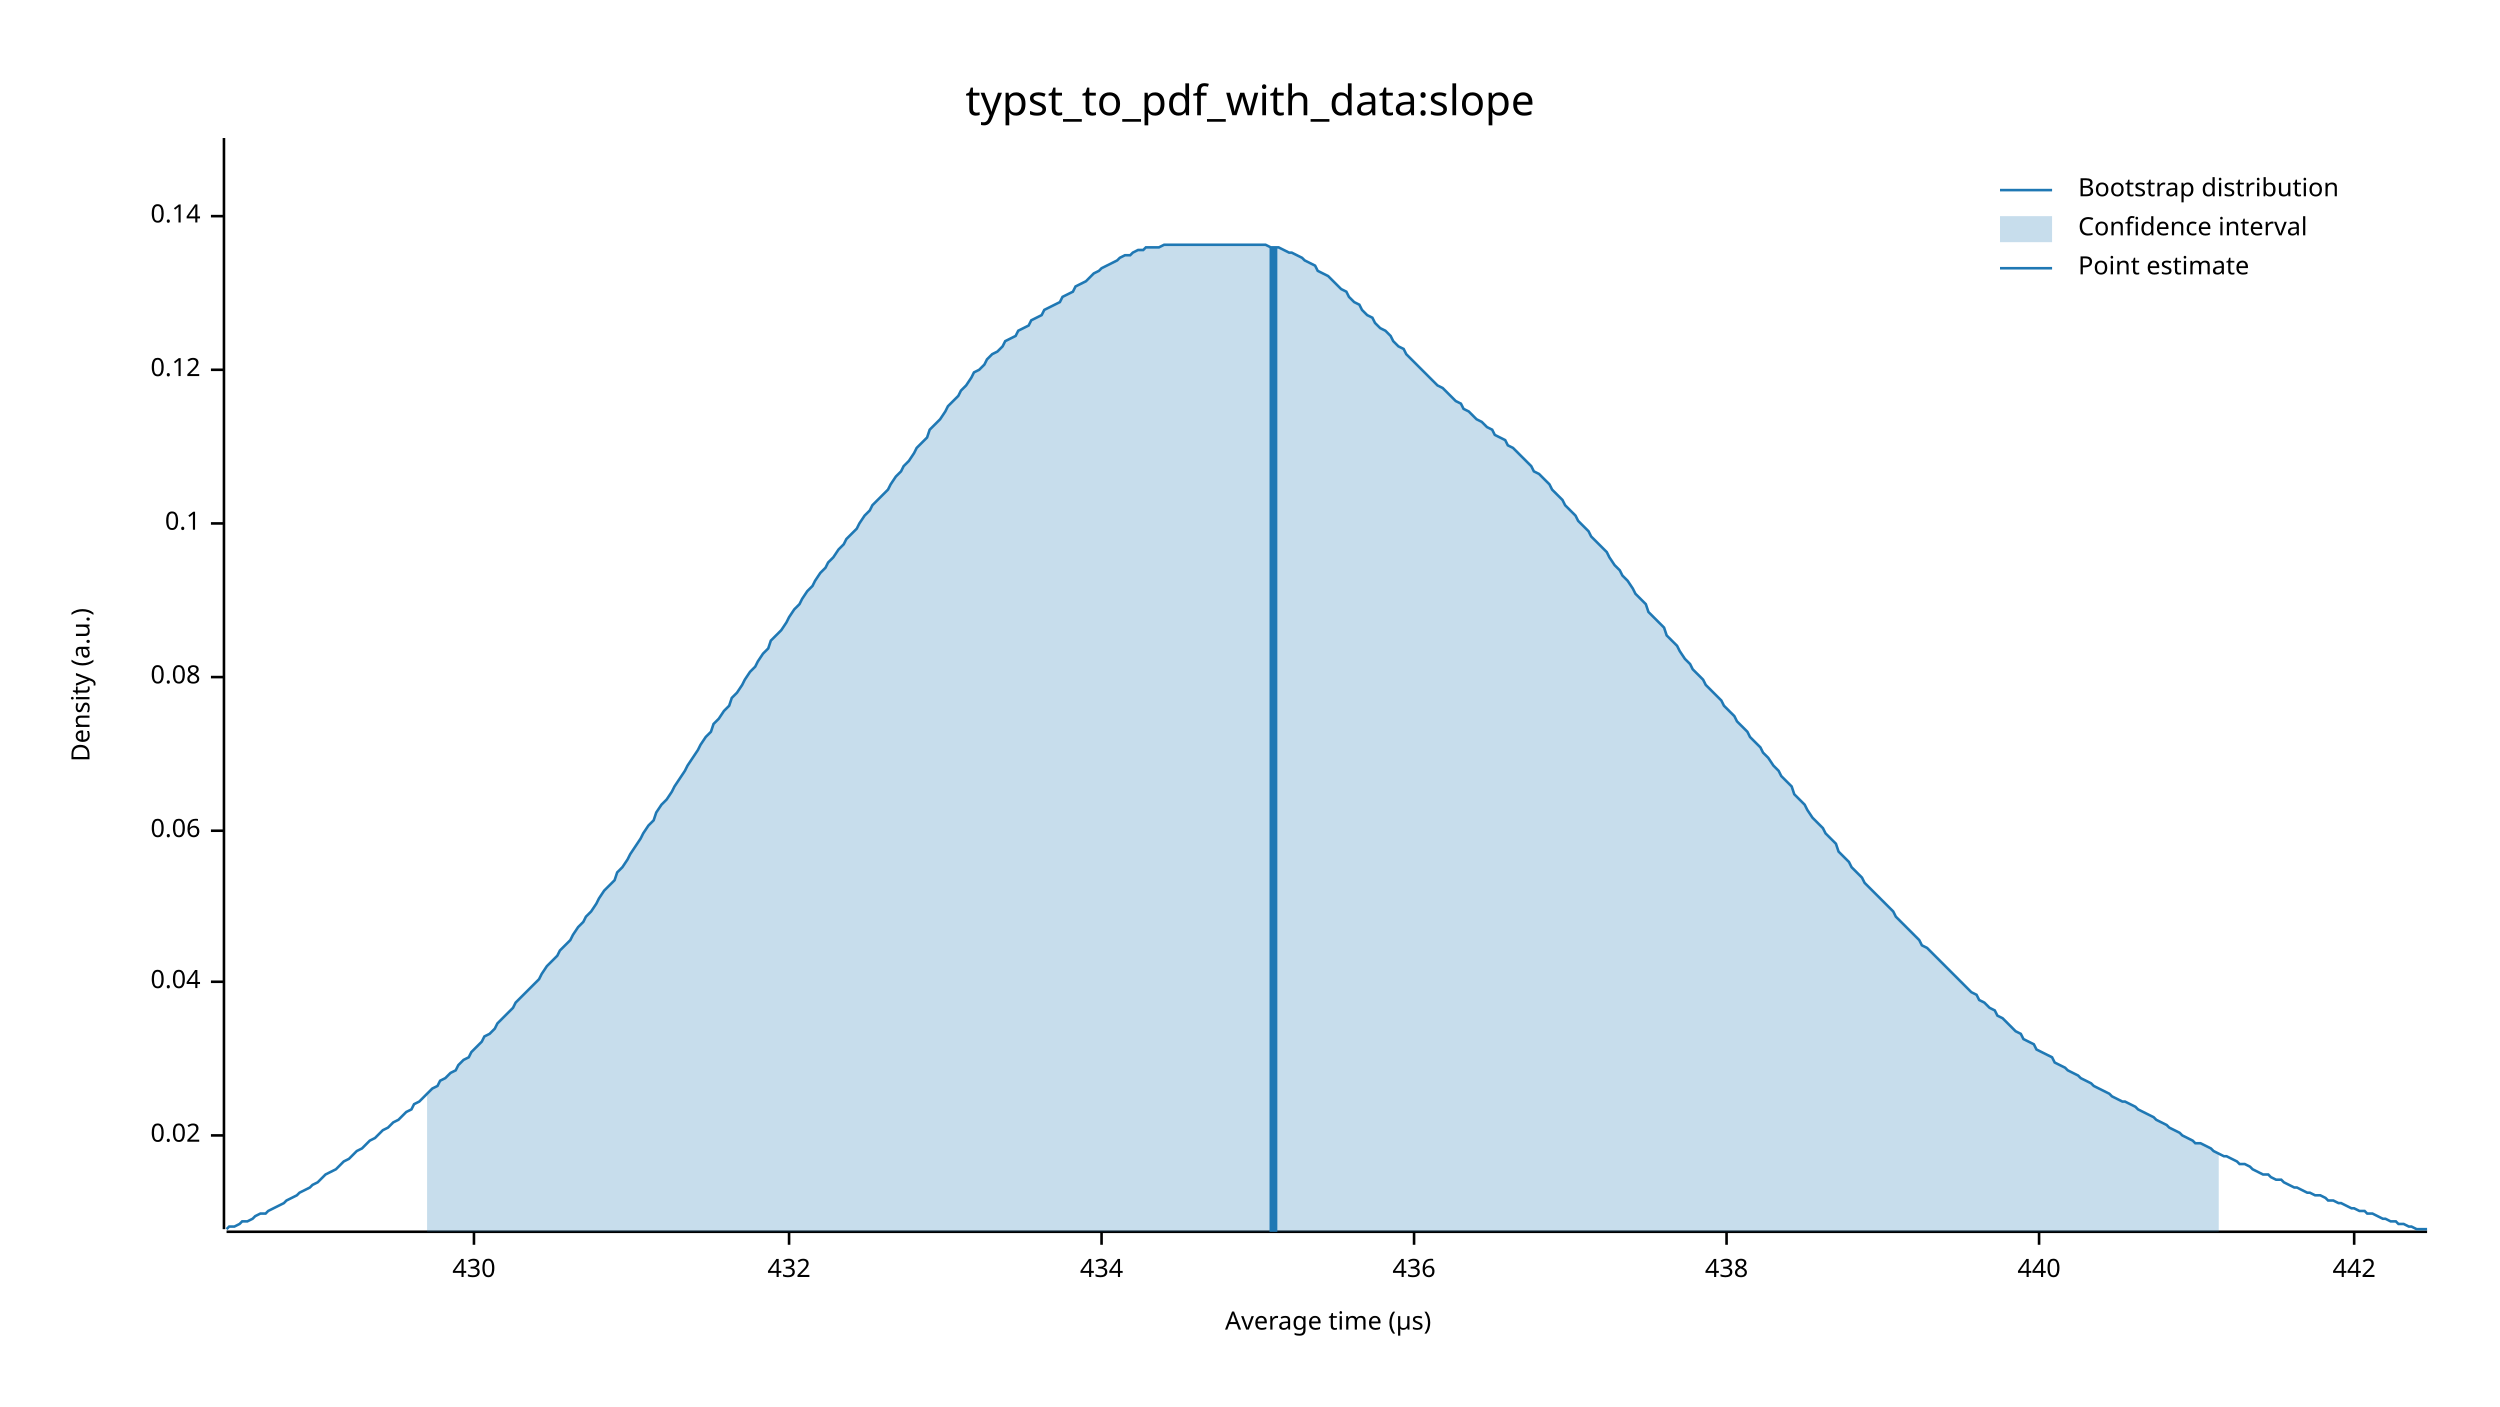
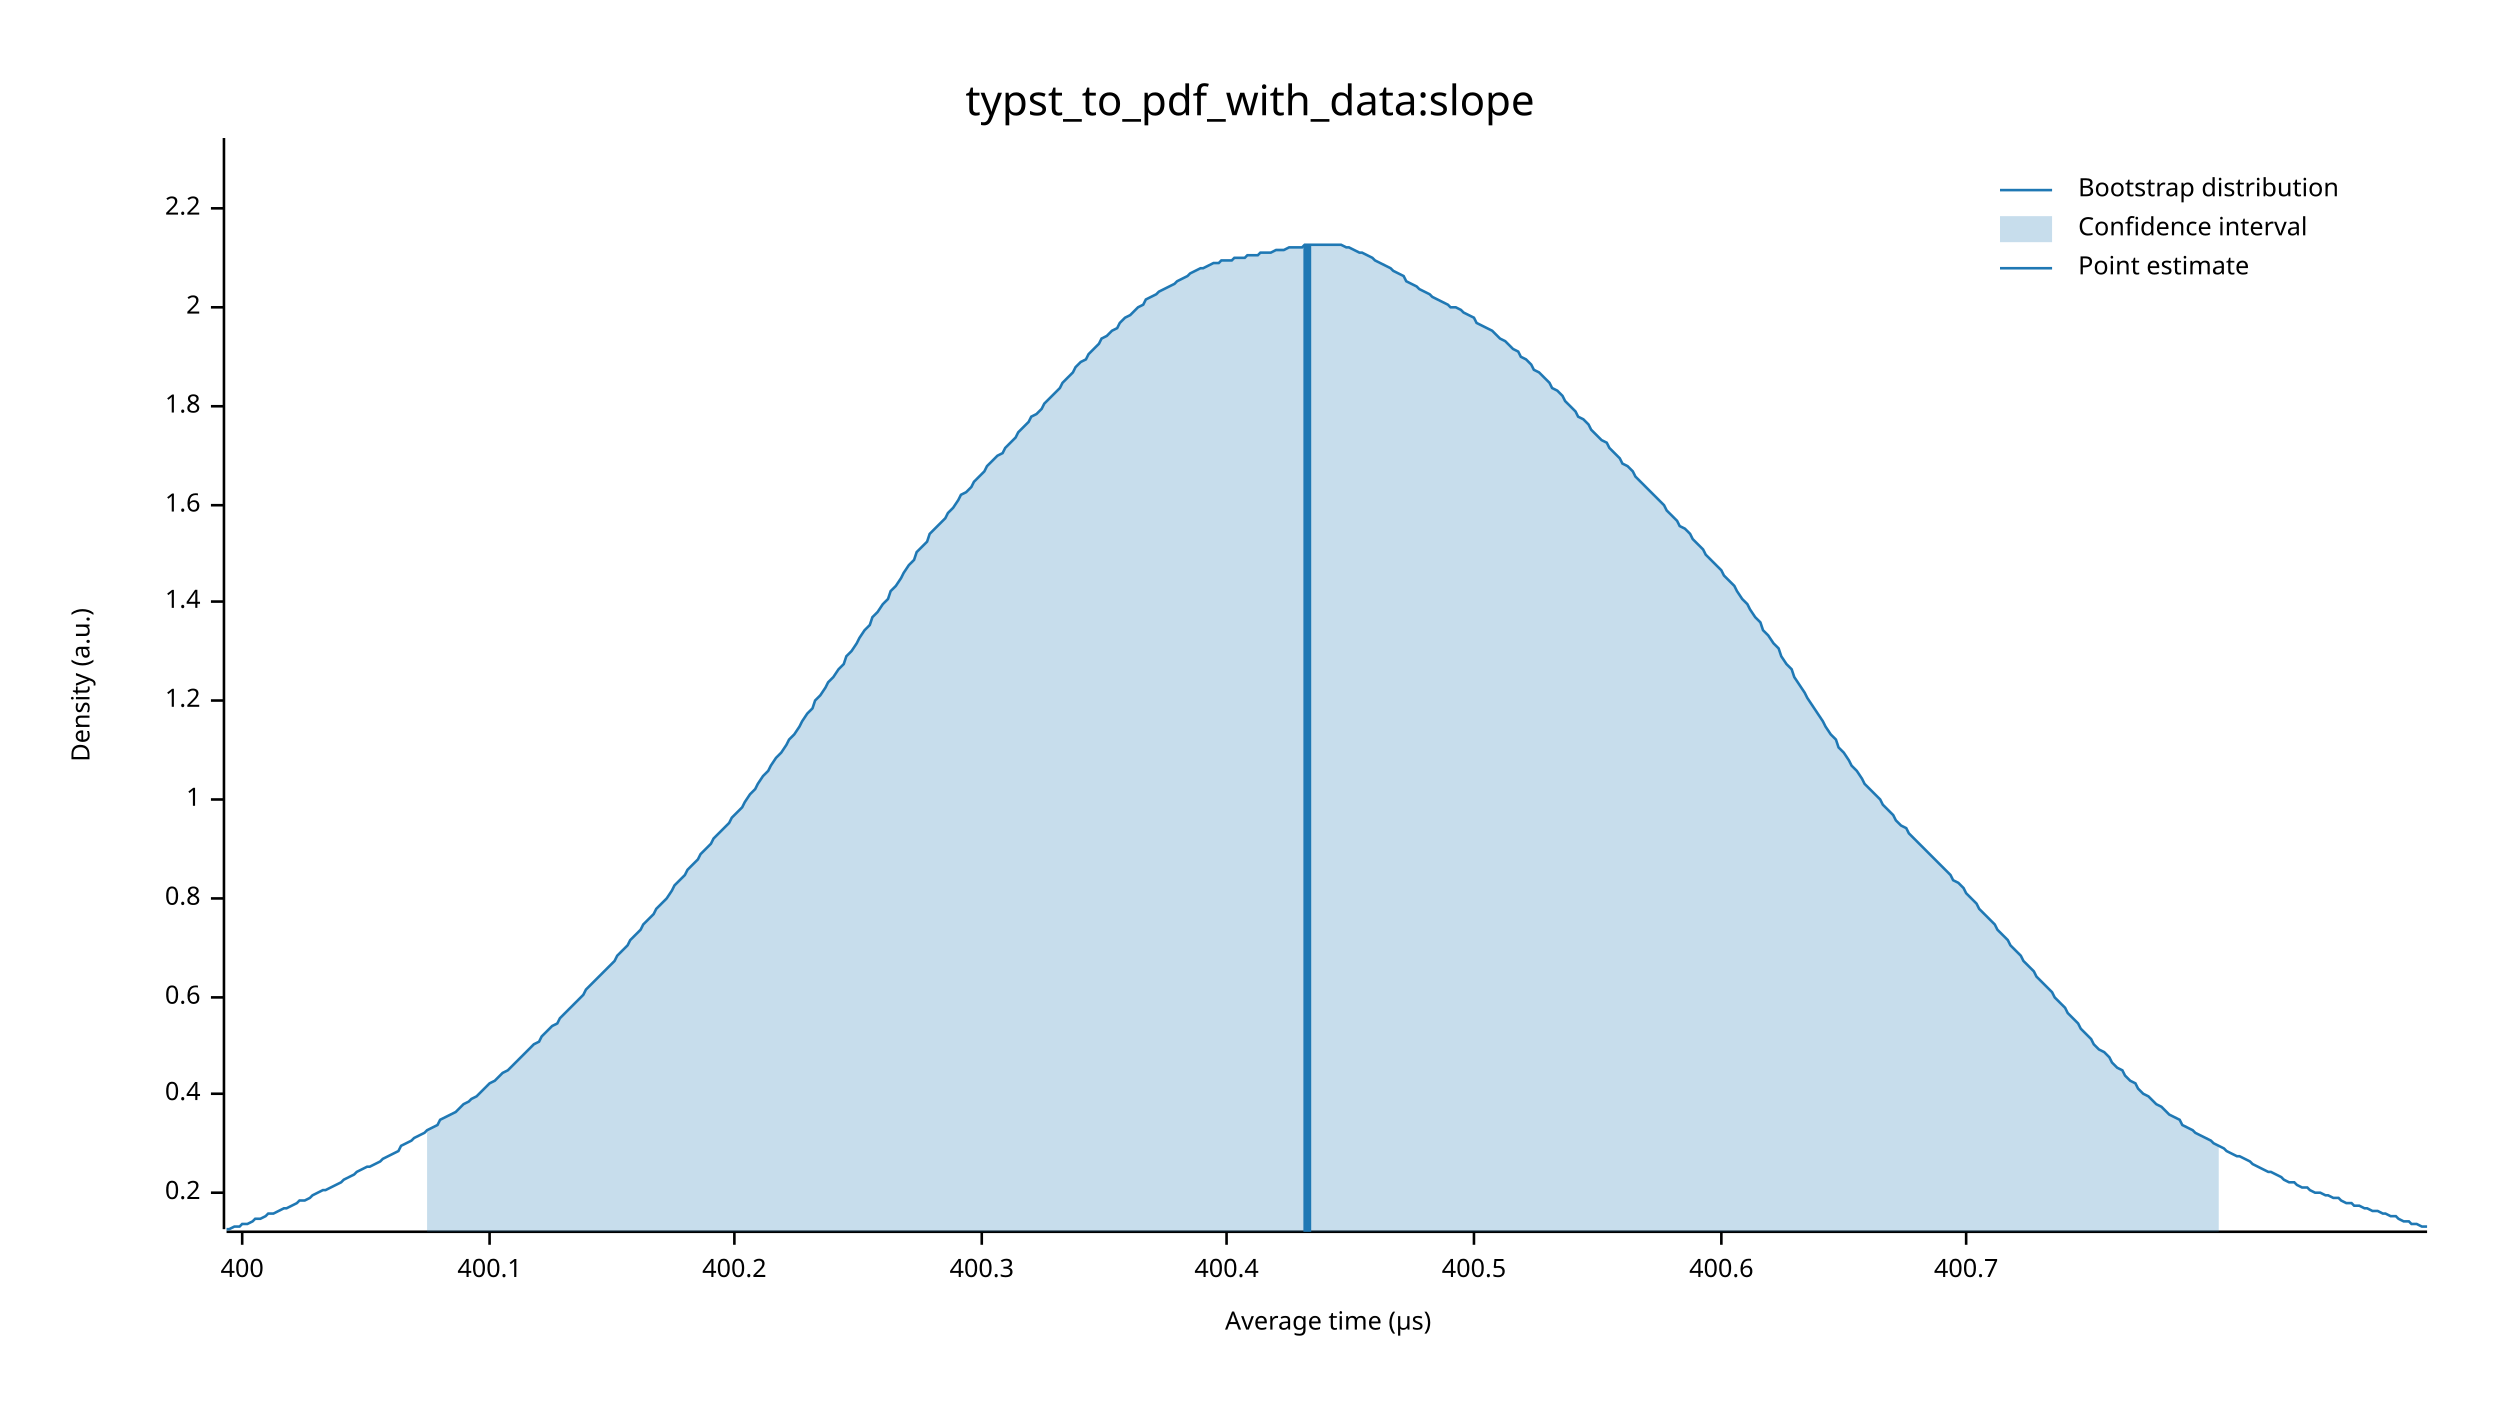
<svg xmlns="http://www.w3.org/2000/svg" width="960" height="540" viewBox="0 0 960 540">
  <text x="480" y="32" dy="0.76em" text-anchor="middle" font-family="sans-serif" font-size="16.129" opacity="1" fill="#000000">
typst_to_pdf_with_data:slope
</text>
  <text x="27" y="263" dy="0.76em" text-anchor="middle" font-family="sans-serif" font-size="9.677" opacity="1" fill="#000000" transform="rotate(270, 27, 263)">
Density (a.u.)
</text>
  <text x="510" y="513" dy="-0.5ex" text-anchor="middle" font-family="sans-serif" font-size="9.677" opacity="1" fill="#000000">
Average time (µs)
</text>
  <polyline fill="none" opacity="1" stroke="#000000" stroke-width="1" points="86,53 86,472 " />
-   <text x="77" y="436" dy="0.5ex" text-anchor="end" font-family="sans-serif" font-size="9.677" opacity="1" fill="#000000">
- 0.02
+   <text x="77" y="458" dy="0.5ex" text-anchor="end" font-family="sans-serif" font-size="9.677" opacity="1" fill="#000000">
+ 0.2
</text>
-   <polyline fill="none" opacity="1" stroke="#000000" stroke-width="1" points="81,436 86,436 " />
-   <text x="77" y="377" dy="0.5ex" text-anchor="end" font-family="sans-serif" font-size="9.677" opacity="1" fill="#000000">
- 0.04
+   <polyline fill="none" opacity="1" stroke="#000000" stroke-width="1" points="81,458 86,458 " />
+   <text x="77" y="420" dy="0.5ex" text-anchor="end" font-family="sans-serif" font-size="9.677" opacity="1" fill="#000000">
+ 0.4
</text>
-   <polyline fill="none" opacity="1" stroke="#000000" stroke-width="1" points="81,377 86,377 " />
-   <text x="77" y="319" dy="0.5ex" text-anchor="end" font-family="sans-serif" font-size="9.677" opacity="1" fill="#000000">
- 0.06
+   <polyline fill="none" opacity="1" stroke="#000000" stroke-width="1" points="81,420 86,420 " />
+   <text x="77" y="383" dy="0.5ex" text-anchor="end" font-family="sans-serif" font-size="9.677" opacity="1" fill="#000000">
+ 0.6
</text>
-   <polyline fill="none" opacity="1" stroke="#000000" stroke-width="1" points="81,319 86,319 " />
-   <text x="77" y="260" dy="0.5ex" text-anchor="end" font-family="sans-serif" font-size="9.677" opacity="1" fill="#000000">
- 0.08
+   <polyline fill="none" opacity="1" stroke="#000000" stroke-width="1" points="81,383 86,383 " />
+   <text x="77" y="345" dy="0.5ex" text-anchor="end" font-family="sans-serif" font-size="9.677" opacity="1" fill="#000000">
+ 0.8
</text>
-   <polyline fill="none" opacity="1" stroke="#000000" stroke-width="1" points="81,260 86,260 " />
-   <text x="77" y="201" dy="0.5ex" text-anchor="end" font-family="sans-serif" font-size="9.677" opacity="1" fill="#000000">
- 0.1
+   <polyline fill="none" opacity="1" stroke="#000000" stroke-width="1" points="81,345 86,345 " />
+   <text x="77" y="307" dy="0.5ex" text-anchor="end" font-family="sans-serif" font-size="9.677" opacity="1" fill="#000000">
+ 1
</text>
-   <polyline fill="none" opacity="1" stroke="#000000" stroke-width="1" points="81,201 86,201 " />
-   <text x="77" y="142" dy="0.5ex" text-anchor="end" font-family="sans-serif" font-size="9.677" opacity="1" fill="#000000">
- 0.12
+   <polyline fill="none" opacity="1" stroke="#000000" stroke-width="1" points="81,307 86,307 " />
+   <text x="77" y="269" dy="0.5ex" text-anchor="end" font-family="sans-serif" font-size="9.677" opacity="1" fill="#000000">
+ 1.2
</text>
-   <polyline fill="none" opacity="1" stroke="#000000" stroke-width="1" points="81,142 86,142 " />
-   <text x="77" y="83" dy="0.5ex" text-anchor="end" font-family="sans-serif" font-size="9.677" opacity="1" fill="#000000">
- 0.14
+   <polyline fill="none" opacity="1" stroke="#000000" stroke-width="1" points="81,269 86,269 " />
+   <text x="77" y="231" dy="0.5ex" text-anchor="end" font-family="sans-serif" font-size="9.677" opacity="1" fill="#000000">
+ 1.4
</text>
-   <polyline fill="none" opacity="1" stroke="#000000" stroke-width="1" points="81,83 86,83 " />
+   <polyline fill="none" opacity="1" stroke="#000000" stroke-width="1" points="81,231 86,231 " />
+   <text x="77" y="194" dy="0.5ex" text-anchor="end" font-family="sans-serif" font-size="9.677" opacity="1" fill="#000000">
+ 1.6
+ </text>
+   <polyline fill="none" opacity="1" stroke="#000000" stroke-width="1" points="81,194 86,194 " />
+   <text x="77" y="156" dy="0.5ex" text-anchor="end" font-family="sans-serif" font-size="9.677" opacity="1" fill="#000000">
+ 1.8
+ </text>
+   <polyline fill="none" opacity="1" stroke="#000000" stroke-width="1" points="81,156 86,156 " />
+   <text x="77" y="118" dy="0.5ex" text-anchor="end" font-family="sans-serif" font-size="9.677" opacity="1" fill="#000000">
+ 2
+ </text>
+   <polyline fill="none" opacity="1" stroke="#000000" stroke-width="1" points="81,118 86,118 " />
+   <text x="77" y="80" dy="0.5ex" text-anchor="end" font-family="sans-serif" font-size="9.677" opacity="1" fill="#000000">
+ 2.2
+ </text>
+   <polyline fill="none" opacity="1" stroke="#000000" stroke-width="1" points="81,80 86,80 " />
  <polyline fill="none" opacity="1" stroke="#000000" stroke-width="1" points="87,473 932,473 " />
-   <text x="182" y="483" dy="0.76em" text-anchor="middle" font-family="sans-serif" font-size="9.677" opacity="1" fill="#000000">
- 430
+   <text x="93" y="483" dy="0.76em" text-anchor="middle" font-family="sans-serif" font-size="9.677" opacity="1" fill="#000000">
+ 400
</text>
-   <polyline fill="none" opacity="1" stroke="#000000" stroke-width="1" points="182,473 182,478 " />
-   <text x="303" y="483" dy="0.76em" text-anchor="middle" font-family="sans-serif" font-size="9.677" opacity="1" fill="#000000">
- 432
+   <polyline fill="none" opacity="1" stroke="#000000" stroke-width="1" points="93,473 93,478 " />
+   <text x="188" y="483" dy="0.76em" text-anchor="middle" font-family="sans-serif" font-size="9.677" opacity="1" fill="#000000">
+ 400.1
</text>
-   <polyline fill="none" opacity="1" stroke="#000000" stroke-width="1" points="303,473 303,478 " />
-   <text x="423" y="483" dy="0.76em" text-anchor="middle" font-family="sans-serif" font-size="9.677" opacity="1" fill="#000000">
- 434
+   <polyline fill="none" opacity="1" stroke="#000000" stroke-width="1" points="188,473 188,478 " />
+   <text x="282" y="483" dy="0.76em" text-anchor="middle" font-family="sans-serif" font-size="9.677" opacity="1" fill="#000000">
+ 400.2
</text>
-   <polyline fill="none" opacity="1" stroke="#000000" stroke-width="1" points="423,473 423,478 " />
-   <text x="543" y="483" dy="0.76em" text-anchor="middle" font-family="sans-serif" font-size="9.677" opacity="1" fill="#000000">
- 436
+   <polyline fill="none" opacity="1" stroke="#000000" stroke-width="1" points="282,473 282,478 " />
+   <text x="377" y="483" dy="0.76em" text-anchor="middle" font-family="sans-serif" font-size="9.677" opacity="1" fill="#000000">
+ 400.3
</text>
-   <polyline fill="none" opacity="1" stroke="#000000" stroke-width="1" points="543,473 543,478 " />
-   <text x="663" y="483" dy="0.76em" text-anchor="middle" font-family="sans-serif" font-size="9.677" opacity="1" fill="#000000">
- 438
+   <polyline fill="none" opacity="1" stroke="#000000" stroke-width="1" points="377,473 377,478 " />
+   <text x="471" y="483" dy="0.76em" text-anchor="middle" font-family="sans-serif" font-size="9.677" opacity="1" fill="#000000">
+ 400.4
</text>
-   <polyline fill="none" opacity="1" stroke="#000000" stroke-width="1" points="663,473 663,478 " />
-   <text x="783" y="483" dy="0.76em" text-anchor="middle" font-family="sans-serif" font-size="9.677" opacity="1" fill="#000000">
- 440
+   <polyline fill="none" opacity="1" stroke="#000000" stroke-width="1" points="471,473 471,478 " />
+   <text x="566" y="483" dy="0.76em" text-anchor="middle" font-family="sans-serif" font-size="9.677" opacity="1" fill="#000000">
+ 400.5
</text>
-   <polyline fill="none" opacity="1" stroke="#000000" stroke-width="1" points="783,473 783,478 " />
-   <text x="904" y="483" dy="0.76em" text-anchor="middle" font-family="sans-serif" font-size="9.677" opacity="1" fill="#000000">
- 442
+   <polyline fill="none" opacity="1" stroke="#000000" stroke-width="1" points="566,473 566,478 " />
+   <text x="661" y="483" dy="0.76em" text-anchor="middle" font-family="sans-serif" font-size="9.677" opacity="1" fill="#000000">
+ 400.6
</text>
-   <polyline fill="none" opacity="1" stroke="#000000" stroke-width="1" points="904,473 904,478 " />
-   <polyline fill="none" opacity="1" stroke="#1F78B4" stroke-width="1" points="87,472 88,471 90,471 92,470 93,469 95,469 97,468 98,467 100,466 102,466 103,465 105,464 107,463 109,462 110,461 112,460 114,459 115,458 117,457 119,456 120,455 122,454 124,452 125,451 127,450 129,449 131,447 132,446 134,445 136,443 137,442 139,441 141,439 142,438 144,437 146,435 147,434 149,433 151,431 153,430 154,429 156,427 158,426 159,424 161,423 163,421 164,420 166,418 168,417 169,415 171,414 173,412 175,411 176,409 178,407 180,406 181,404 183,402 185,400 186,398 188,397 190,395 191,393 193,391 195,389 197,387 198,385 200,383 202,381 203,380 205,378 207,376 208,374 210,371 212,369 214,367 215,365 217,363 219,361 220,359 222,356 224,354 225,352 227,350 229,347 230,345 232,342 234,340 236,338 237,335 239,333 241,330 242,328 244,325 246,322 247,320 249,317 251,315 252,312 254,309 256,307 258,304 259,302 261,299 263,296 264,294 266,291 268,288 269,286 271,283 273,281 274,278 276,276 278,273 280,271 281,268 283,266 285,263 286,261 288,258 290,256 291,254 293,251 295,249 296,246 298,244 300,242 302,239 303,237 305,234 307,232 308,230 310,227 312,225 313,223 315,220 317,218 318,216 320,214 322,211 324,209 325,207 327,205 329,203 330,201 332,198 334,196 335,194 337,192 339,190 341,188 342,186 344,183 346,181 347,179 349,177 351,174 352,172 354,170 356,168 357,165 359,163 361,161 363,158 364,156 366,154 368,152 369,150 371,148 373,145 374,143 376,142 378,140 379,138 381,136 383,135 385,133 386,131 388,130 390,129 391,127 393,126 395,125 396,123 398,122 400,121 401,119 403,118 405,117 407,116 408,114 410,113 412,112 413,110 415,109 417,108 418,107 420,105 422,104 423,103 425,102 427,101 429,100 430,99 432,98 434,98 435,97 437,96 439,96 440,95 442,95 444,95 445,95 447,94 449,94 451,94 452,94 454,94 456,94 457,94 459,94 461,94 462,94 464,94 466,94 468,94 469,94 471,94 473,94 474,94 476,94 478,94 479,94 481,94 483,94 484,94 486,94 488,95 490,95 491,95 493,96 495,97 496,97 498,98 500,99 501,100 503,101 505,102 506,104 508,105 510,106 512,108 513,109 515,111 517,112 518,114 520,116 522,117 523,119 525,121 527,122 528,124 530,126 532,127 534,129 535,131 537,133 539,134 540,136 542,138 544,140 545,141 547,143 549,145 550,146 552,148 554,149 556,151 557,152 559,154 561,155 562,157 564,158 566,160 567,161 569,162 571,164 573,165 574,167 576,168 578,169 579,171 581,172 583,174 584,175 586,177 588,179 589,181 591,182 593,184 595,186 596,188 598,190 600,192 601,194 603,196 605,198 606,200 608,202 610,204 611,206 613,208 615,210 617,212 618,214 620,217 622,219 623,221 625,223 627,226 628,228 630,230 632,232 633,235 635,237 637,239 639,241 640,244 642,246 644,248 645,250 647,253 649,255 650,257 652,259 654,261 655,263 657,265 659,267 661,269 662,271 664,273 666,275 667,277 669,279 671,281 672,283 674,285 676,287 677,289 679,291 681,294 683,296 684,298 686,300 688,302 689,305 691,307 693,309 694,311 696,314 698,316 700,318 701,320 703,322 705,324 706,327 708,329 710,331 711,333 713,335 715,337 716,339 718,341 720,343 722,345 723,346 725,348 727,350 728,352 730,354 732,356 733,357 735,359 737,361 738,363 740,364 742,366 744,368 745,369 747,371 749,373 750,374 752,376 754,378 755,379 757,381 759,382 760,384 762,385 764,387 766,388 767,390 769,391 771,393 772,394 774,396 776,397 777,399 779,400 781,401 782,403 784,404 786,405 788,406 789,408 791,409 793,410 794,411 796,412 798,413 799,414 801,415 803,416 804,417 806,418 808,419 810,420 811,421 813,422 815,423 816,423 818,424 820,425 821,426 823,427 825,428 827,429 828,430 830,431 832,432 833,433 835,434 837,435 838,436 840,437 842,438 843,439 845,439 847,440 849,441 850,442 852,443 854,444 855,444 857,445 859,446 860,447 862,447 864,448 865,449 867,450 869,451 871,451 872,452 874,453 876,453 877,454 879,455 881,456 882,456 884,457 886,458 887,458 889,459 891,459 893,460 894,461 896,461 898,462 899,462 901,463 903,464 904,464 906,465 908,465 909,466 911,466 913,467 915,468 916,468 918,469 920,469 921,470 923,470 925,471 926,471 928,472 930,472 932,472 " />
-   <polygon opacity="0.25" fill="#1F78B4" points="164,420 166,418 168,417 169,415 171,414 173,412 175,411 176,409 178,407 180,406 181,404 183,402 185,400 186,398 188,397 190,395 191,393 193,391 195,389 197,387 198,385 200,383 202,381 203,380 205,378 207,376 208,374 210,371 212,369 214,367 215,365 217,363 219,361 220,359 222,356 224,354 225,352 227,350 229,347 230,345 232,342 234,340 236,338 237,335 239,333 241,330 242,328 244,325 246,322 247,320 249,317 251,315 252,312 254,309 256,307 258,304 259,302 261,299 263,296 264,294 266,291 268,288 269,286 271,283 273,281 274,278 276,276 278,273 280,271 281,268 283,266 285,263 286,261 288,258 290,256 291,254 293,251 295,249 296,246 298,244 300,242 302,239 303,237 305,234 307,232 308,230 310,227 312,225 313,223 315,220 317,218 318,216 320,214 322,211 324,209 325,207 327,205 329,203 330,201 332,198 334,196 335,194 337,192 339,190 341,188 342,186 344,183 346,181 347,179 349,177 351,174 352,172 354,170 356,168 357,165 359,163 361,161 363,158 364,156 366,154 368,152 369,150 371,148 373,145 374,143 376,142 378,140 379,138 381,136 383,135 385,133 386,131 388,130 390,129 391,127 393,126 395,125 396,123 398,122 400,121 401,119 403,118 405,117 407,116 408,114 410,113 412,112 413,110 415,109 417,108 418,107 420,105 422,104 423,103 425,102 427,101 429,100 430,99 432,98 434,98 435,97 437,96 439,96 440,95 442,95 444,95 445,95 447,94 449,94 451,94 452,94 454,94 456,94 457,94 459,94 461,94 462,94 464,94 466,94 468,94 469,94 471,94 473,94 474,94 476,94 478,94 479,94 481,94 483,94 484,94 486,94 488,95 490,95 491,95 493,96 495,97 496,97 498,98 500,99 501,100 503,101 505,102 506,104 508,105 510,106 512,108 513,109 515,111 517,112 518,114 520,116 522,117 523,119 525,121 527,122 528,124 530,126 532,127 534,129 535,131 537,133 539,134 540,136 542,138 544,140 545,141 547,143 549,145 550,146 552,148 554,149 556,151 557,152 559,154 561,155 562,157 564,158 566,160 567,161 569,162 571,164 573,165 574,167 576,168 578,169 579,171 581,172 583,174 584,175 586,177 588,179 589,181 591,182 593,184 595,186 596,188 598,190 600,192 601,194 603,196 605,198 606,200 608,202 610,204 611,206 613,208 615,210 617,212 618,214 620,217 622,219 623,221 625,223 627,226 628,228 630,230 632,232 633,235 635,237 637,239 639,241 640,244 642,246 644,248 645,250 647,253 649,255 650,257 652,259 654,261 655,263 657,265 659,267 661,269 662,271 664,273 666,275 667,277 669,279 671,281 672,283 674,285 676,287 677,289 679,291 681,294 683,296 684,298 686,300 688,302 689,305 691,307 693,309 694,311 696,314 698,316 700,318 701,320 703,322 705,324 706,327 708,329 710,331 711,333 713,335 715,337 716,339 718,341 720,343 722,345 723,346 725,348 727,350 728,352 730,354 732,356 733,357 735,359 737,361 738,363 740,364 742,366 744,368 745,369 747,371 749,373 750,374 752,376 754,378 755,379 757,381 759,382 760,384 762,385 764,387 766,388 767,390 769,391 771,393 772,394 774,396 776,397 777,399 779,400 781,401 782,403 784,404 786,405 788,406 789,408 791,409 793,410 794,411 796,412 798,413 799,414 801,415 803,416 804,417 806,418 808,419 810,420 811,421 813,422 815,423 816,423 818,424 820,425 821,426 823,427 825,428 827,429 828,430 830,431 832,432 833,433 835,434 837,435 838,436 840,437 842,438 843,439 845,439 847,440 849,441 850,442 852,443 852,473 164,473 " />
-   <polyline fill="none" opacity="1" stroke="#1F78B4" stroke-width="3" points="489,473 489,95 " />
+   <polyline fill="none" opacity="1" stroke="#000000" stroke-width="1" points="661,473 661,478 " />
+   <text x="755" y="483" dy="0.76em" text-anchor="middle" font-family="sans-serif" font-size="9.677" opacity="1" fill="#000000">
+ 400.7
+ </text>
+   <polyline fill="none" opacity="1" stroke="#000000" stroke-width="1" points="755,473 755,478 " />
+   <polyline fill="none" opacity="1" stroke="#1F78B4" stroke-width="1" points="87,472 88,472 90,471 92,471 93,470 95,470 97,469 98,468 100,468 102,467 103,466 105,466 107,465 109,464 110,464 112,463 114,462 115,461 117,461 119,460 120,459 122,458 124,457 125,457 127,456 129,455 131,454 132,453 134,452 136,451 137,450 139,449 141,448 142,448 144,447 146,446 147,445 149,444 151,443 153,442 154,440 156,439 158,438 159,437 161,436 163,435 164,434 166,433 168,432 169,430 171,429 173,428 175,427 176,426 178,424 180,423 181,422 183,421 185,419 186,418 188,416 190,415 191,414 193,412 195,411 197,409 198,408 200,406 202,404 203,403 205,401 207,400 208,398 210,396 212,394 214,393 215,391 217,389 219,387 220,386 222,384 224,382 225,380 227,378 229,376 230,375 232,373 234,371 236,369 237,367 239,365 241,363 242,361 244,359 246,357 247,355 249,353 251,351 252,349 254,347 256,345 258,342 259,340 261,338 263,336 264,334 266,332 268,330 269,328 271,326 273,324 274,322 276,320 278,318 280,316 281,314 283,312 285,310 286,308 288,305 290,303 291,301 293,298 295,296 296,294 298,291 300,289 302,286 303,284 305,282 307,279 308,277 310,274 312,272 313,269 315,267 317,264 318,262 320,260 322,257 324,255 325,252 327,250 329,247 330,245 332,242 334,240 335,237 337,235 339,232 341,230 342,227 344,225 346,222 347,220 349,217 351,215 352,212 354,210 356,208 357,205 359,203 361,201 363,199 364,197 366,195 368,192 369,190 371,189 373,187 374,185 376,183 378,181 379,179 381,177 383,175 385,174 386,172 388,170 390,168 391,166 393,164 395,162 396,160 398,159 400,157 401,155 403,153 405,151 407,149 408,147 410,145 412,143 413,141 415,139 417,138 418,136 420,134 422,132 423,130 425,129 427,127 429,126 430,124 432,122 434,121 435,120 437,118 439,117 440,115 442,114 444,113 445,112 447,111 449,110 451,109 452,108 454,107 456,106 457,105 459,104 461,103 462,103 464,102 466,101 468,101 469,100 471,100 473,100 474,99 476,99 478,99 479,98 481,98 483,98 484,97 486,97 488,97 490,96 491,96 493,96 495,95 496,95 498,95 500,95 501,94 503,94 505,94 506,94 508,94 510,94 512,94 513,94 515,94 517,95 518,95 520,96 522,97 523,97 525,98 527,99 528,100 530,101 532,102 534,103 535,104 537,105 539,106 540,108 542,109 544,110 545,111 547,112 549,113 550,114 552,115 554,116 556,117 557,118 559,118 561,119 562,120 564,121 566,122 567,124 569,125 571,126 573,127 574,128 576,130 578,131 579,132 581,134 583,135 584,137 586,138 588,140 589,142 591,143 593,145 595,147 596,149 598,150 600,152 601,154 603,156 605,158 606,160 608,161 610,163 611,165 613,167 615,169 617,170 618,172 620,174 622,176 623,178 625,179 627,181 628,183 630,185 632,187 633,188 635,190 637,192 639,194 640,196 642,198 644,200 645,202 647,203 649,205 650,207 652,209 654,211 655,213 657,215 659,217 661,219 662,221 664,223 666,225 667,227 669,230 671,232 672,234 674,237 676,239 677,242 679,244 681,247 683,249 684,252 686,255 688,257 689,260 691,263 693,266 694,268 696,271 698,274 700,277 701,279 703,282 705,284 706,287 708,289 710,292 711,294 713,296 715,299 716,301 718,303 720,305 722,307 723,309 725,311 727,313 728,315 730,317 732,318 733,320 735,322 737,324 738,325 740,327 742,329 744,331 745,332 747,334 749,336 750,338 752,339 754,341 755,343 757,345 759,347 760,349 762,351 764,353 766,355 767,357 769,359 771,361 772,363 774,365 776,367 777,369 779,371 781,373 782,375 784,377 786,379 788,381 789,383 791,385 793,387 794,389 796,391 798,393 799,395 801,397 803,399 804,401 806,403 808,404 810,406 811,408 813,410 815,411 816,413 818,415 820,416 821,418 823,420 825,421 827,423 828,424 830,425 832,427 833,428 835,429 837,430 838,432 840,433 842,434 843,435 845,436 847,437 849,438 850,439 852,440 854,441 855,442 857,443 859,444 860,444 862,445 864,446 865,447 867,448 869,449 871,450 872,450 874,451 876,452 877,453 879,454 881,454 882,455 884,456 886,456 887,457 889,458 891,458 893,459 894,459 896,460 898,460 899,461 901,462 903,462 904,463 906,463 908,464 909,464 911,465 913,465 915,466 916,466 918,467 920,467 921,468 923,469 925,469 926,470 928,470 930,471 932,471 " />
+   <polygon opacity="0.25" fill="#1F78B4" points="164,434 166,433 168,432 169,430 171,429 173,428 175,427 176,426 178,424 180,423 181,422 183,421 185,419 186,418 188,416 190,415 191,414 193,412 195,411 197,409 198,408 200,406 202,404 203,403 205,401 207,400 208,398 210,396 212,394 214,393 215,391 217,389 219,387 220,386 222,384 224,382 225,380 227,378 229,376 230,375 232,373 234,371 236,369 237,367 239,365 241,363 242,361 244,359 246,357 247,355 249,353 251,351 252,349 254,347 256,345 258,342 259,340 261,338 263,336 264,334 266,332 268,330 269,328 271,326 273,324 274,322 276,320 278,318 280,316 281,314 283,312 285,310 286,308 288,305 290,303 291,301 293,298 295,296 296,294 298,291 300,289 302,286 303,284 305,282 307,279 308,277 310,274 312,272 313,269 315,267 317,264 318,262 320,260 322,257 324,255 325,252 327,250 329,247 330,245 332,242 334,240 335,237 337,235 339,232 341,230 342,227 344,225 346,222 347,220 349,217 351,215 352,212 354,210 356,208 357,205 359,203 361,201 363,199 364,197 366,195 368,192 369,190 371,189 373,187 374,185 376,183 378,181 379,179 381,177 383,175 385,174 386,172 388,170 390,168 391,166 393,164 395,162 396,160 398,159 400,157 401,155 403,153 405,151 407,149 408,147 410,145 412,143 413,141 415,139 417,138 418,136 420,134 422,132 423,130 425,129 427,127 429,126 430,124 432,122 434,121 435,120 437,118 439,117 440,115 442,114 444,113 445,112 447,111 449,110 451,109 452,108 454,107 456,106 457,105 459,104 461,103 462,103 464,102 466,101 468,101 469,100 471,100 473,100 474,99 476,99 478,99 479,98 481,98 483,98 484,97 486,97 488,97 490,96 491,96 493,96 495,95 496,95 498,95 500,95 501,94 503,94 505,94 506,94 508,94 510,94 512,94 513,94 515,94 517,95 518,95 520,96 522,97 523,97 525,98 527,99 528,100 530,101 532,102 534,103 535,104 537,105 539,106 540,108 542,109 544,110 545,111 547,112 549,113 550,114 552,115 554,116 556,117 557,118 559,118 561,119 562,120 564,121 566,122 567,124 569,125 571,126 573,127 574,128 576,130 578,131 579,132 581,134 583,135 584,137 586,138 588,140 589,142 591,143 593,145 595,147 596,149 598,150 600,152 601,154 603,156 605,158 606,160 608,161 610,163 611,165 613,167 615,169 617,170 618,172 620,174 622,176 623,178 625,179 627,181 628,183 630,185 632,187 633,188 635,190 637,192 639,194 640,196 642,198 644,200 645,202 647,203 649,205 650,207 652,209 654,211 655,213 657,215 659,217 661,219 662,221 664,223 666,225 667,227 669,230 671,232 672,234 674,237 676,239 677,242 679,244 681,247 683,249 684,252 686,255 688,257 689,260 691,263 693,266 694,268 696,271 698,274 700,277 701,279 703,282 705,284 706,287 708,289 710,292 711,294 713,296 715,299 716,301 718,303 720,305 722,307 723,309 725,311 727,313 728,315 730,317 732,318 733,320 735,322 737,324 738,325 740,327 742,329 744,331 745,332 747,334 749,336 750,338 752,339 754,341 755,343 757,345 759,347 760,349 762,351 764,353 766,355 767,357 769,359 771,361 772,363 774,365 776,367 777,369 779,371 781,373 782,375 784,377 786,379 788,381 789,383 791,385 793,387 794,389 796,391 798,393 799,395 801,397 803,399 804,401 806,403 808,404 810,406 811,408 813,410 815,411 816,413 818,415 820,416 821,418 823,420 825,421 827,423 828,424 830,425 832,427 833,428 835,429 837,430 838,432 840,433 842,434 843,435 845,436 847,437 849,438 850,439 852,440 852,473 164,473 " />
+   <polyline fill="none" opacity="1" stroke="#1F78B4" stroke-width="3" points="502,473 502,94 " />
  <text x="798" y="68" dy="0.76em" text-anchor="start" font-family="sans-serif" font-size="9.677" opacity="1" fill="#000000">
Bootstrap distribution
</text>
  <text x="798" y="83" dy="0.76em" text-anchor="start" font-family="sans-serif" font-size="9.677" opacity="1" fill="#000000">
Confidence interval
</text>
  <text x="798" y="98" dy="0.76em" text-anchor="start" font-family="sans-serif" font-size="9.677" opacity="1" fill="#000000">
Point estimate
</text>
  <polyline fill="none" opacity="1" stroke="#1F78B4" stroke-width="1" points="768,73 788,73 " />
  <rect x="768" y="83" width="20" height="10" opacity="0.25" fill="#1F78B4" stroke="none" />
  <polyline fill="none" opacity="1" stroke="#1F78B4" stroke-width="1" points="768,103 788,103 " />
</svg>
